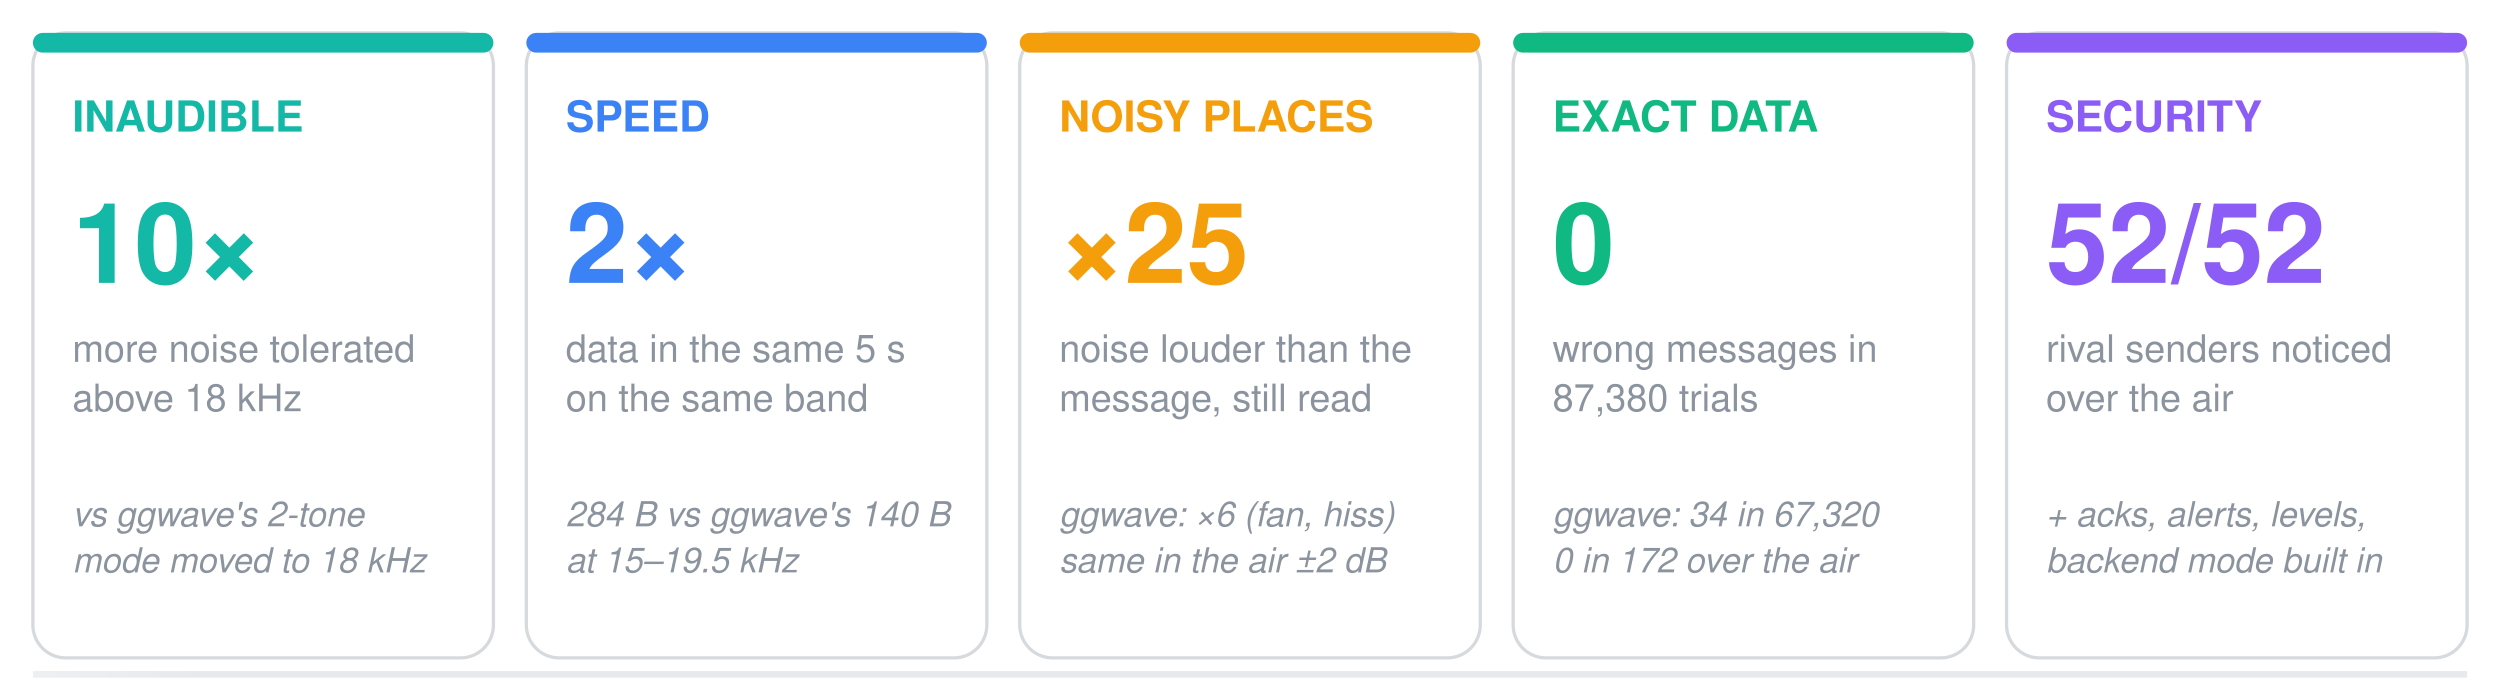
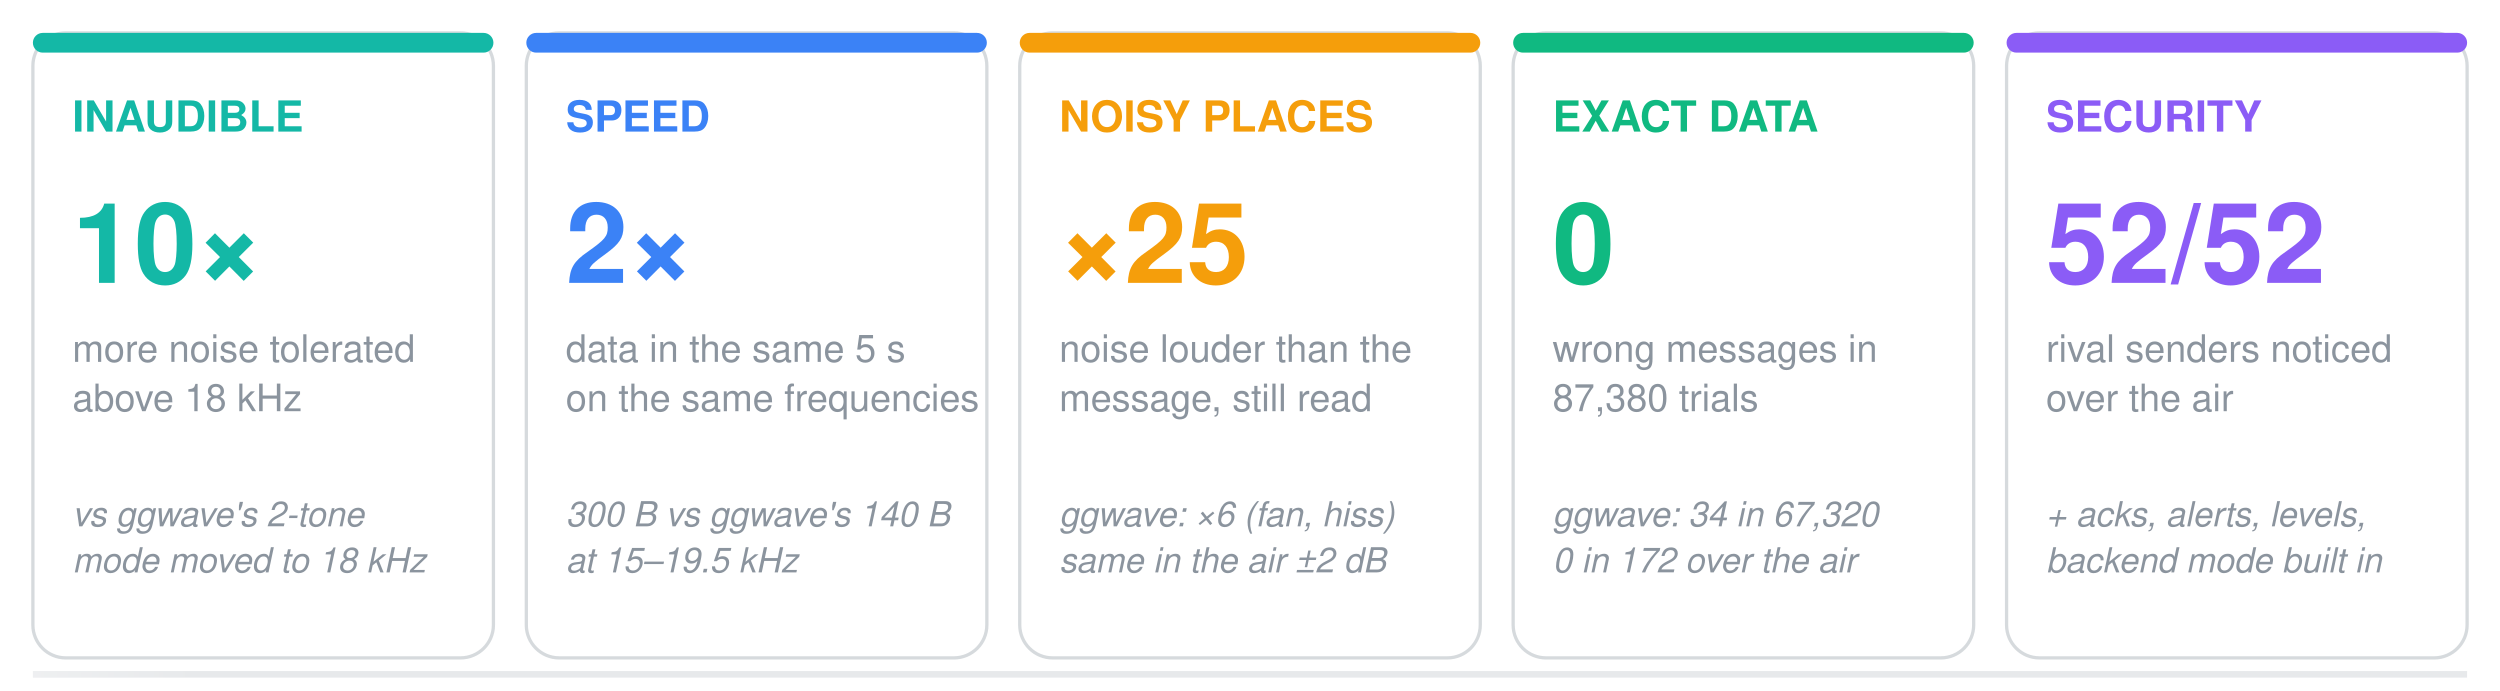
<svg xmlns="http://www.w3.org/2000/svg" viewBox="0 0 760 210" width="760" height="210" font-family="-apple-system, BlinkMacSystemFont, 'Segoe UI', Helvetica, Arial, sans-serif">
  <style>
    .k { font-size: 13px; font-weight: 700; }
    .n { font-size: 34px; font-weight: 800; }
    .c { fill: #8b949e; font-size: 11.5px; }
    .g { fill: #8b949e; font-size: 10.5px; font-style: italic; }
    .card { fill: none; stroke: #8b949e; stroke-opacity: .35; }
  </style>
  <defs>
    <linearGradient id="shine" x1="0" x2="1">
      <stop offset="0" stop-color="#fff" stop-opacity="0" />
      <stop offset=".5" stop-color="#fff" stop-opacity=".35" />
      <stop offset="1" stop-color="#fff" stop-opacity="0" />
    </linearGradient>
  </defs>
  <g transform="translate(10,10)">
    <rect class="card" width="140" height="190" rx="10" />
    <rect width="140" height="6" rx="3" fill="#14b8a6" />
    <text class="k" x="12" y="30" fill="#14b8a6">INAUDIBLE</text>
    <text class="n" x="12" y="76" fill="#14b8a6">10×</text>
    <text class="c" x="12" y="100">more noise tolerated</text>
    <text class="c" x="12" y="115">above 18 kHz</text>
    <text class="g" x="12" y="150">vs ggwave's 2-tone</text>
    <text class="g" x="12" y="164">mode moved to 18 kHz</text>
  </g>
  <g transform="translate(160,10)">
    <rect class="card" width="140" height="190" rx="10" />
    <rect width="140" height="6" rx="3" fill="#3b82f6" />
    <text class="k" x="12" y="30" fill="#3b82f6">SPEED</text>
    <text class="n" x="12" y="76" fill="#3b82f6">2×</text>
    <text class="c" x="12" y="100">data in the same 5 s</text>
-     <text class="c" x="12" y="115">on the same band</text>
-     <text class="g" x="12" y="150">284 B vs ggwave's 140 B</text>
+     <text class="c" x="12" y="115">on the same frequencies</text>
+     <text class="g" x="12" y="150">300 B vs ggwave's 140 B</text>
    <text class="g" x="12" y="164">at 15–19.5 kHz</text>
  </g>
  <g transform="translate(310,10)">
    <rect class="card" width="140" height="190" rx="10" />
    <rect width="140" height="6" rx="3" fill="#f59e0b" />
    <text class="k" x="12" y="30" fill="#f59e0b">NOISY PLACES</text>
    <text class="n" x="12" y="76" fill="#f59e0b">×25</text>
    <text class="c" x="12" y="100">noise louder than the</text>
    <text class="c" x="12" y="115">message, still read</text>
    <text class="g" x="12" y="150">ggwave: ×6 (fan, hiss)</text>
    <text class="g" x="12" y="164">same in the air ±2 dB</text>
  </g>
  <g transform="translate(460,10)">
    <rect class="card" width="140" height="190" rx="10" />
    <rect width="140" height="6" rx="3" fill="#10b981" />
    <text class="k" x="12" y="30" fill="#10b981">EXACT DATA</text>
    <text class="n" x="12" y="76" fill="#10b981">0</text>
    <text class="c" x="12" y="100">wrong messages in</text>
    <text class="c" x="12" y="115">87,380 trials</text>
    <text class="g" x="12" y="150">ggwave: 34 in 67,320</text>
    <text class="g" x="12" y="164">0 in 172 over the air</text>
  </g>
  <g transform="translate(610,10)">
    <rect class="card" width="140" height="190" rx="10" />
    <rect width="140" height="6" rx="3" fill="#8b5cf6" />
    <text class="k" x="12" y="30" fill="#8b5cf6">SECURITY</text>
    <text class="n" x="12" y="76" fill="#8b5cf6">52/52</text>
    <text class="c" x="12" y="100">rival senders noticed</text>
    <text class="c" x="12" y="115">over the air</text>
    <text class="g" x="12" y="150">+ acks, alerts, levels,</text>
    <text class="g" x="12" y="164">backend mode built in</text>
  </g>
  <rect x="10" y="204" width="740" height="2" fill="#8b949e" fill-opacity=".2" />
  <clipPath id="cl">
    <rect x="10" y="204" width="740" height="2" />
  </clipPath>
  <rect clip-path="url(#cl)" x="-60" y="204" width="120" height="2" fill="url(#shine)">
    <animate attributeName="x" from="-60" to="760" dur="3s" repeatCount="indefinite" />
  </rect>
</svg>
